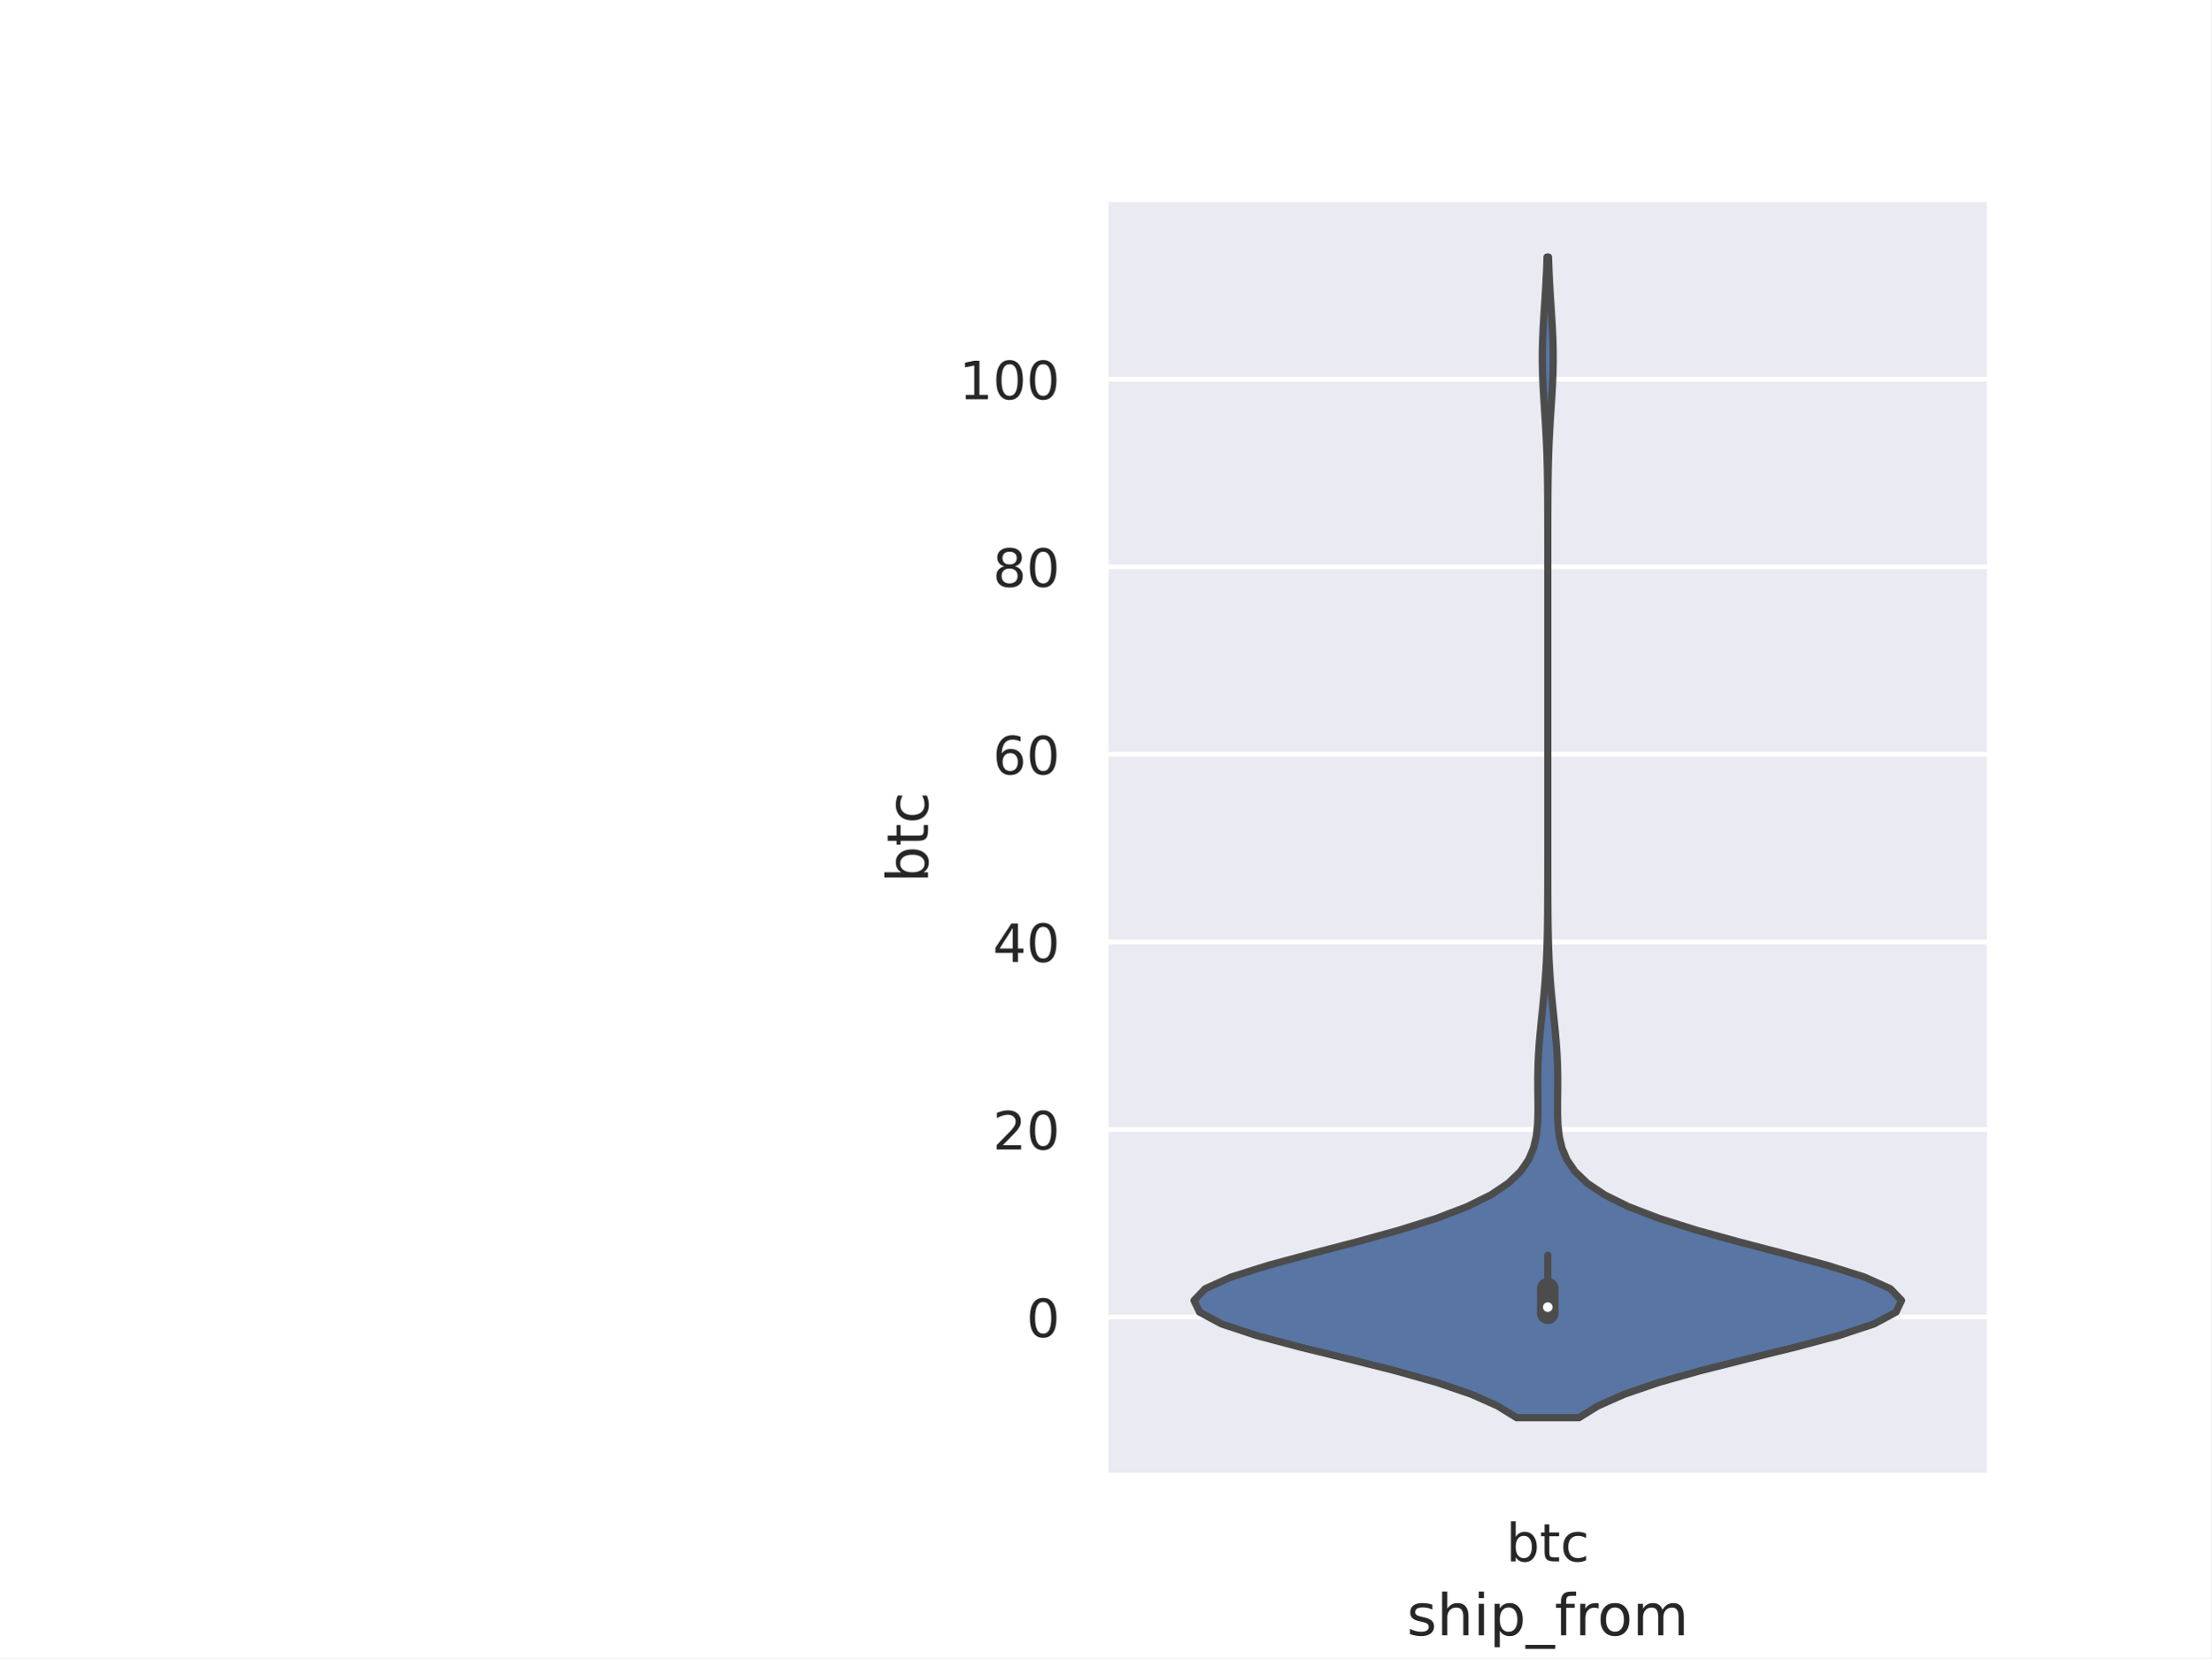
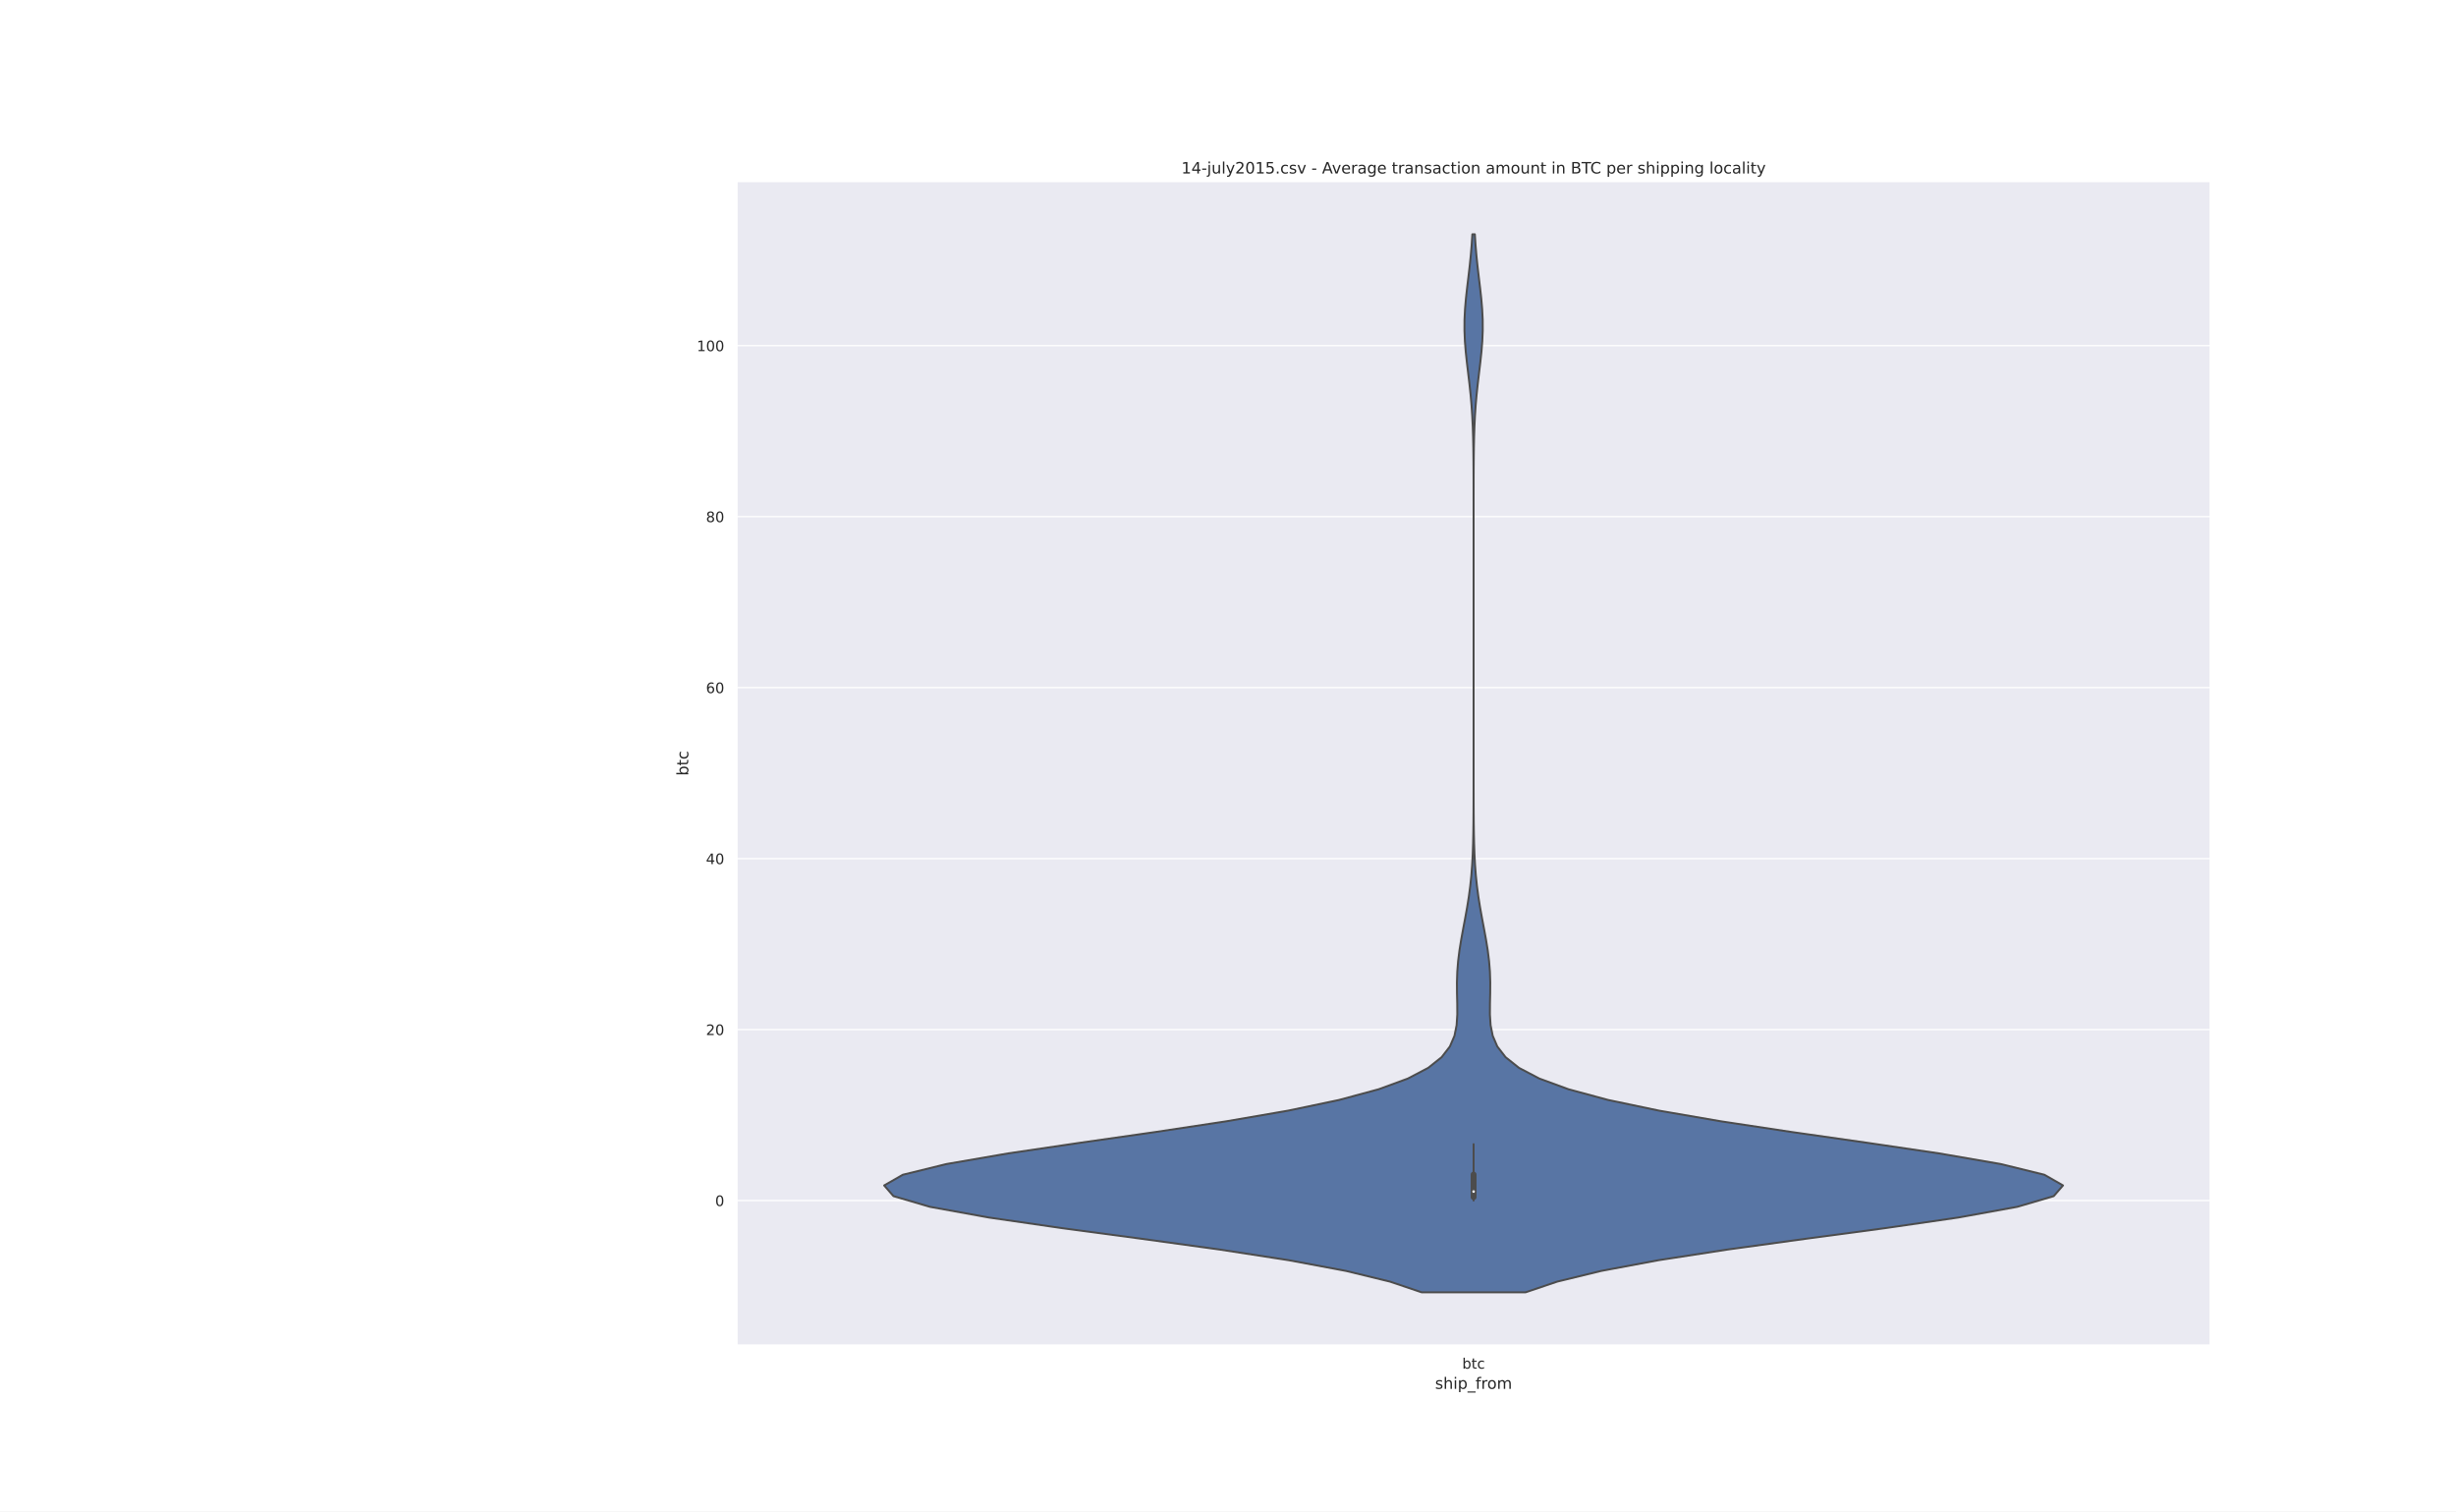
- <svg xmlns="http://www.w3.org/2000/svg" xmlns:xlink="http://www.w3.org/1999/xlink" height="345.6pt" version="1.1" viewBox="0 0 460.8 345.6" width="460.8pt">
+ <svg xmlns="http://www.w3.org/2000/svg" xmlns:xlink="http://www.w3.org/1999/xlink" height="1152pt" version="1.1" viewBox="0 0 1872 1152" width="1872pt">
  <defs>
    <style type="text/css">*{stroke-linecap:butt;stroke-linejoin:round;}</style>
  </defs>
  <g id="figure_1">
    <g id="patch_1">
-       <path d="M 0 345.6  L 460.8 345.6  L 460.8 0  L 0 0  z " style="fill:#ffffff;" />
+       <path d="M 0 1152  L 1872 1152  L 1872 0  L 0 0  z " style="fill:#ffffff;" />
    </g>
    <g id="axes_1">
      <g id="patch_2">
-         <path d="M 230.4 307.584  L 414.72 307.584  L 414.72 41.472  L 230.4 41.472  z " style="fill:#eaeaf2;" />
+         <path d="M 561.6 1025.28  L 1684.8 1025.28  L 1684.8 138.24  L 561.6 138.24  z " style="fill:#eaeaf2;" />
      </g>
      <g id="matplotlib.axis_1">
        <g id="xtick_1">
          <g id="text_1">
-             <g style="fill:#262626;" transform="translate(313.888 325.4423)scale(0.11 -0.11)">
+             <g style="fill:#262626;" transform="translate(1114.528 1043.138)scale(0.11 -0.11)">
              <defs>
                <path d="M 3116 1747  Q 3116 2381 2855 2742  Q 2594 3103 2138 3103  Q 1681 3103 1420 2742  Q 1159 2381 1159 1747  Q 1159 1113 1420 752  Q 1681 391 2138 391  Q 2594 391 2855 752  Q 3116 1113 3116 1747  z M 1159 2969  Q 1341 3281 1617 3432  Q 1894 3584 2278 3584  Q 2916 3584 3314 3078  Q 3713 2572 3713 1747  Q 3713 922 3314 415  Q 2916 -91 2278 -91  Q 1894 -91 1617 61  Q 1341 213 1159 525  L 1159 0  L 581 0  L 581 4863  L 1159 4863  L 1159 2969  z " id="DejaVuSans-62" transform="scale(0.015625)" />
                <path d="M 1172 4494  L 1172 3500  L 2356 3500  L 2356 3053  L 1172 3053  L 1172 1153  Q 1172 725 1289 603  Q 1406 481 1766 481  L 2356 481  L 2356 0  L 1766 0  Q 1100 0 847 248  Q 594 497 594 1153  L 594 3053  L 172 3053  L 172 3500  L 594 3500  L 594 4494  L 1172 4494  z " id="DejaVuSans-74" transform="scale(0.015625)" />
                <path d="M 3122 3366  L 3122 2828  Q 2878 2963 2633 3030  Q 2388 3097 2138 3097  Q 1578 3097 1268 2742  Q 959 2388 959 1747  Q 959 1106 1268 751  Q 1578 397 2138 397  Q 2388 397 2633 464  Q 2878 531 3122 666  L 3122 134  Q 2881 22 2623 -34  Q 2366 -91 2075 -91  Q 1284 -91 818 406  Q 353 903 353 1747  Q 353 2603 823 3093  Q 1294 3584 2113 3584  Q 2378 3584 2631 3529  Q 2884 3475 3122 3366  z " id="DejaVuSans-63" transform="scale(0.015625)" />
              </defs>
              <use xlink:href="#DejaVuSans-62" />
              <use x="63.477" xlink:href="#DejaVuSans-74" />
              <use x="102.686" xlink:href="#DejaVuSans-63" />
            </g>
          </g>
        </g>
        <g id="text_2">
-           <g style="fill:#262626;" transform="translate(293.1966 340.8481)scale(0.12 -0.12)">
+           <g style="fill:#262626;" transform="translate(1093.837 1058.544)scale(0.12 -0.12)">
            <defs>
              <path d="M 2834 3397  L 2834 2853  Q 2591 2978 2328 3040  Q 2066 3103 1784 3103  Q 1356 3103 1142 2972  Q 928 2841 928 2578  Q 928 2378 1081 2264  Q 1234 2150 1697 2047  L 1894 2003  Q 2506 1872 2764 1633  Q 3022 1394 3022 966  Q 3022 478 2636 193  Q 2250 -91 1575 -91  Q 1294 -91 989 -36  Q 684 19 347 128  L 347 722  Q 666 556 975 473  Q 1284 391 1588 391  Q 1994 391 2212 530  Q 2431 669 2431 922  Q 2431 1156 2273 1281  Q 2116 1406 1581 1522  L 1381 1569  Q 847 1681 609 1914  Q 372 2147 372 2553  Q 372 3047 722 3315  Q 1072 3584 1716 3584  Q 2034 3584 2315 3537  Q 2597 3491 2834 3397  z " id="DejaVuSans-73" transform="scale(0.015625)" />
              <path d="M 3513 2113  L 3513 0  L 2938 0  L 2938 2094  Q 2938 2591 2744 2837  Q 2550 3084 2163 3084  Q 1697 3084 1428 2787  Q 1159 2491 1159 1978  L 1159 0  L 581 0  L 581 4863  L 1159 4863  L 1159 2956  Q 1366 3272 1645 3428  Q 1925 3584 2291 3584  Q 2894 3584 3203 3211  Q 3513 2838 3513 2113  z " id="DejaVuSans-68" transform="scale(0.015625)" />
              <path d="M 603 3500  L 1178 3500  L 1178 0  L 603 0  L 603 3500  z M 603 4863  L 1178 4863  L 1178 4134  L 603 4134  L 603 4863  z " id="DejaVuSans-69" transform="scale(0.015625)" />
              <path d="M 1159 525  L 1159 -1331  L 581 -1331  L 581 3500  L 1159 3500  L 1159 2969  Q 1341 3281 1617 3432  Q 1894 3584 2278 3584  Q 2916 3584 3314 3078  Q 3713 2572 3713 1747  Q 3713 922 3314 415  Q 2916 -91 2278 -91  Q 1894 -91 1617 61  Q 1341 213 1159 525  z M 3116 1747  Q 3116 2381 2855 2742  Q 2594 3103 2138 3103  Q 1681 3103 1420 2742  Q 1159 2381 1159 1747  Q 1159 1113 1420 752  Q 1681 391 2138 391  Q 2594 391 2855 752  Q 3116 1113 3116 1747  z " id="DejaVuSans-70" transform="scale(0.015625)" />
              <path d="M 3263 -1063  L 3263 -1509  L -63 -1509  L -63 -1063  L 3263 -1063  z " id="DejaVuSans-5f" transform="scale(0.015625)" />
              <path d="M 2375 4863  L 2375 4384  L 1825 4384  Q 1516 4384 1395 4259  Q 1275 4134 1275 3809  L 1275 3500  L 2222 3500  L 2222 3053  L 1275 3053  L 1275 0  L 697 0  L 697 3053  L 147 3053  L 147 3500  L 697 3500  L 697 3744  Q 697 4328 969 4595  Q 1241 4863 1831 4863  L 2375 4863  z " id="DejaVuSans-66" transform="scale(0.015625)" />
              <path d="M 2631 2963  Q 2534 3019 2420 3045  Q 2306 3072 2169 3072  Q 1681 3072 1420 2755  Q 1159 2438 1159 1844  L 1159 0  L 581 0  L 581 3500  L 1159 3500  L 1159 2956  Q 1341 3275 1631 3429  Q 1922 3584 2338 3584  Q 2397 3584 2469 3576  Q 2541 3569 2628 3553  L 2631 2963  z " id="DejaVuSans-72" transform="scale(0.015625)" />
              <path d="M 1959 3097  Q 1497 3097 1228 2736  Q 959 2375 959 1747  Q 959 1119 1226 758  Q 1494 397 1959 397  Q 2419 397 2687 759  Q 2956 1122 2956 1747  Q 2956 2369 2687 2733  Q 2419 3097 1959 3097  z M 1959 3584  Q 2709 3584 3137 3096  Q 3566 2609 3566 1747  Q 3566 888 3137 398  Q 2709 -91 1959 -91  Q 1206 -91 779 398  Q 353 888 353 1747  Q 353 2609 779 3096  Q 1206 3584 1959 3584  z " id="DejaVuSans-6f" transform="scale(0.015625)" />
              <path d="M 3328 2828  Q 3544 3216 3844 3400  Q 4144 3584 4550 3584  Q 5097 3584 5394 3201  Q 5691 2819 5691 2113  L 5691 0  L 5113 0  L 5113 2094  Q 5113 2597 4934 2840  Q 4756 3084 4391 3084  Q 3944 3084 3684 2787  Q 3425 2491 3425 1978  L 3425 0  L 2847 0  L 2847 2094  Q 2847 2600 2669 2842  Q 2491 3084 2119 3084  Q 1678 3084 1418 2786  Q 1159 2488 1159 1978  L 1159 0  L 581 0  L 581 3500  L 1159 3500  L 1159 2956  Q 1356 3278 1631 3431  Q 1906 3584 2284 3584  Q 2666 3584 2933 3390  Q 3200 3197 3328 2828  z " id="DejaVuSans-6d" transform="scale(0.015625)" />
            </defs>
            <use xlink:href="#DejaVuSans-73" />
            <use x="52.1" xlink:href="#DejaVuSans-68" />
            <use x="115.479" xlink:href="#DejaVuSans-69" />
            <use x="143.262" xlink:href="#DejaVuSans-70" />
            <use x="206.738" xlink:href="#DejaVuSans-5f" />
            <use x="256.738" xlink:href="#DejaVuSans-66" />
            <use x="291.943" xlink:href="#DejaVuSans-72" />
            <use x="330.807" xlink:href="#DejaVuSans-6f" />
            <use x="391.988" xlink:href="#DejaVuSans-6d" />
          </g>
        </g>
      </g>
      <g id="matplotlib.axis_2">
        <g id="ytick_1">
          <g id="line2d_1">
-             <path clip-path="url(#pfa2e998264)" d="M 230.4 274.506  L 414.72 274.506  " style="fill:none;stroke:#ffffff;stroke-linecap:round;" />
+             <path clip-path="url(#p65ce9f386b)" d="M 561.6 915.021  L 1684.8 915.021  " style="fill:none;stroke:#ffffff;stroke-linecap:round;" />
          </g>
          <g id="text_3">
-             <g style="fill:#262626;" transform="translate(213.9013 278.6856)scale(0.11 -0.11)">
+             <g style="fill:#262626;" transform="translate(545.1013 919.2006)scale(0.11 -0.11)">
              <defs>
                <path d="M 2034 4250  Q 1547 4250 1301 3770  Q 1056 3291 1056 2328  Q 1056 1369 1301 889  Q 1547 409 2034 409  Q 2525 409 2770 889  Q 3016 1369 3016 2328  Q 3016 3291 2770 3770  Q 2525 4250 2034 4250  z M 2034 4750  Q 2819 4750 3233 4129  Q 3647 3509 3647 2328  Q 3647 1150 3233 529  Q 2819 -91 2034 -91  Q 1250 -91 836 529  Q 422 1150 422 2328  Q 422 3509 836 4129  Q 1250 4750 2034 4750  z " id="DejaVuSans-30" transform="scale(0.015625)" />
              </defs>
              <use xlink:href="#DejaVuSans-30" />
            </g>
          </g>
        </g>
        <g id="ytick_2">
          <g id="line2d_2">
-             <path clip-path="url(#pfa2e998264)" d="M 230.4 235.412  L 414.72 235.412  " style="fill:none;stroke:#ffffff;stroke-linecap:round;" />
+             <path clip-path="url(#p65ce9f386b)" d="M 561.6 784.707  L 1684.8 784.707  " style="fill:none;stroke:#ffffff;stroke-linecap:round;" />
          </g>
          <g id="text_4">
-             <g style="fill:#262626;" transform="translate(206.9025 239.5911)scale(0.11 -0.11)">
+             <g style="fill:#262626;" transform="translate(538.1025 788.8858)scale(0.11 -0.11)">
              <defs>
                <path d="M 1228 531  L 3431 531  L 3431 0  L 469 0  L 469 531  Q 828 903 1448 1529  Q 2069 2156 2228 2338  Q 2531 2678 2651 2914  Q 2772 3150 2772 3378  Q 2772 3750 2511 3984  Q 2250 4219 1831 4219  Q 1534 4219 1204 4116  Q 875 4013 500 3803  L 500 4441  Q 881 4594 1212 4672  Q 1544 4750 1819 4750  Q 2544 4750 2975 4387  Q 3406 4025 3406 3419  Q 3406 3131 3298 2873  Q 3191 2616 2906 2266  Q 2828 2175 2409 1742  Q 1991 1309 1228 531  z " id="DejaVuSans-32" transform="scale(0.015625)" />
              </defs>
              <use xlink:href="#DejaVuSans-32" />
              <use x="63.623" xlink:href="#DejaVuSans-30" />
            </g>
          </g>
        </g>
        <g id="ytick_3">
          <g id="line2d_3">
-             <path clip-path="url(#pfa2e998264)" d="M 230.4 196.318  L 414.72 196.318  " style="fill:none;stroke:#ffffff;stroke-linecap:round;" />
+             <path clip-path="url(#p65ce9f386b)" d="M 561.6 654.392  L 1684.8 654.392  " style="fill:none;stroke:#ffffff;stroke-linecap:round;" />
          </g>
          <g id="text_5">
-             <g style="fill:#262626;" transform="translate(206.9025 200.4967)scale(0.11 -0.11)">
+             <g style="fill:#262626;" transform="translate(538.1025 658.571)scale(0.11 -0.11)">
              <defs>
                <path d="M 2419 4116  L 825 1625  L 2419 1625  L 2419 4116  z M 2253 4666  L 3047 4666  L 3047 1625  L 3713 1625  L 3713 1100  L 3047 1100  L 3047 0  L 2419 0  L 2419 1100  L 313 1100  L 313 1709  L 2253 4666  z " id="DejaVuSans-34" transform="scale(0.015625)" />
              </defs>
              <use xlink:href="#DejaVuSans-34" />
              <use x="63.623" xlink:href="#DejaVuSans-30" />
            </g>
          </g>
        </g>
        <g id="ytick_4">
          <g id="line2d_4">
-             <path clip-path="url(#pfa2e998264)" d="M 230.4 157.223  L 414.72 157.223  " style="fill:none;stroke:#ffffff;stroke-linecap:round;" />
+             <path clip-path="url(#p65ce9f386b)" d="M 561.6 524.077  L 1684.8 524.077  " style="fill:none;stroke:#ffffff;stroke-linecap:round;" />
          </g>
          <g id="text_6">
-             <g style="fill:#262626;" transform="translate(206.9025 161.4022)scale(0.11 -0.11)">
+             <g style="fill:#262626;" transform="translate(538.1025 528.2562)scale(0.11 -0.11)">
              <defs>
                <path d="M 2113 2584  Q 1688 2584 1439 2293  Q 1191 2003 1191 1497  Q 1191 994 1439 701  Q 1688 409 2113 409  Q 2538 409 2786 701  Q 3034 994 3034 1497  Q 3034 2003 2786 2293  Q 2538 2584 2113 2584  z M 3366 4563  L 3366 3988  Q 3128 4100 2886 4159  Q 2644 4219 2406 4219  Q 1781 4219 1451 3797  Q 1122 3375 1075 2522  Q 1259 2794 1537 2939  Q 1816 3084 2150 3084  Q 2853 3084 3261 2657  Q 3669 2231 3669 1497  Q 3669 778 3244 343  Q 2819 -91 2113 -91  Q 1303 -91 875 529  Q 447 1150 447 2328  Q 447 3434 972 4092  Q 1497 4750 2381 4750  Q 2619 4750 2861 4703  Q 3103 4656 3366 4563  z " id="DejaVuSans-36" transform="scale(0.015625)" />
              </defs>
              <use xlink:href="#DejaVuSans-36" />
              <use x="63.623" xlink:href="#DejaVuSans-30" />
            </g>
          </g>
        </g>
        <g id="ytick_5">
          <g id="line2d_5">
-             <path clip-path="url(#pfa2e998264)" d="M 230.4 118.129  L 414.72 118.129  " style="fill:none;stroke:#ffffff;stroke-linecap:round;" />
+             <path clip-path="url(#p65ce9f386b)" d="M 561.6 393.762  L 1684.8 393.762  " style="fill:none;stroke:#ffffff;stroke-linecap:round;" />
          </g>
          <g id="text_7">
-             <g style="fill:#262626;" transform="translate(206.9025 122.3078)scale(0.11 -0.11)">
+             <g style="fill:#262626;" transform="translate(538.1025 397.9413)scale(0.11 -0.11)">
              <defs>
                <path d="M 2034 2216  Q 1584 2216 1326 1975  Q 1069 1734 1069 1313  Q 1069 891 1326 650  Q 1584 409 2034 409  Q 2484 409 2743 651  Q 3003 894 3003 1313  Q 3003 1734 2745 1975  Q 2488 2216 2034 2216  z M 1403 2484  Q 997 2584 770 2862  Q 544 3141 544 3541  Q 544 4100 942 4425  Q 1341 4750 2034 4750  Q 2731 4750 3128 4425  Q 3525 4100 3525 3541  Q 3525 3141 3298 2862  Q 3072 2584 2669 2484  Q 3125 2378 3379 2068  Q 3634 1759 3634 1313  Q 3634 634 3220 271  Q 2806 -91 2034 -91  Q 1263 -91 848 271  Q 434 634 434 1313  Q 434 1759 690 2068  Q 947 2378 1403 2484  z M 1172 3481  Q 1172 3119 1398 2916  Q 1625 2713 2034 2713  Q 2441 2713 2670 2916  Q 2900 3119 2900 3481  Q 2900 3844 2670 4047  Q 2441 4250 2034 4250  Q 1625 4250 1398 4047  Q 1172 3844 1172 3481  z " id="DejaVuSans-38" transform="scale(0.015625)" />
              </defs>
              <use xlink:href="#DejaVuSans-38" />
              <use x="63.623" xlink:href="#DejaVuSans-30" />
            </g>
          </g>
        </g>
        <g id="ytick_6">
          <g id="line2d_6">
-             <path clip-path="url(#pfa2e998264)" d="M 230.4 79.034  L 414.72 79.034  " style="fill:none;stroke:#ffffff;stroke-linecap:round;" />
+             <path clip-path="url(#p65ce9f386b)" d="M 561.6 263.447  L 1684.8 263.447  " style="fill:none;stroke:#ffffff;stroke-linecap:round;" />
          </g>
          <g id="text_8">
-             <g style="fill:#262626;" transform="translate(199.9038 83.21336)scale(0.11 -0.11)">
+             <g style="fill:#262626;" transform="translate(531.1037 267.6265)scale(0.11 -0.11)">
              <defs>
                <path d="M 794 531  L 1825 531  L 1825 4091  L 703 3866  L 703 4441  L 1819 4666  L 2450 4666  L 2450 531  L 3481 531  L 3481 0  L 794 0  L 794 531  z " id="DejaVuSans-31" transform="scale(0.015625)" />
              </defs>
              <use xlink:href="#DejaVuSans-31" />
              <use x="63.623" xlink:href="#DejaVuSans-30" />
              <use x="127.246" xlink:href="#DejaVuSans-30" />
            </g>
          </g>
        </g>
        <g id="text_9">
-           <g style="fill:#262626;" transform="translate(193.4081 183.9883)rotate(-90)scale(0.12 -0.12)">
+           <g style="fill:#262626;" transform="translate(524.6081 591.2203)rotate(-90)scale(0.12 -0.12)">
            <use xlink:href="#DejaVuSans-62" />
            <use x="63.477" xlink:href="#DejaVuSans-74" />
            <use x="102.686" xlink:href="#DejaVuSans-63" />
          </g>
        </g>
      </g>
      <g id="PolyCollection_1">
        <defs>
-           <path d="M 329.066 -50.112  L 316.054 -50.112  L 312.103 -52.556  L 306.609 -54.999  L 299.464 -57.443  L 290.807 -59.887  L 281.1 -62.33  L 271.125 -64.774  L 261.91 -67.217  L 254.551 -69.661  L 249.994 -72.105  L 248.832 -74.548  L 251.168 -76.992  L 256.606 -79.436  L 264.355 -81.879  L 273.414 -84.323  L 282.78 -86.767  L 291.622 -89.21  L 299.371 -91.654  L 305.742 -94.097  L 310.69 -96.541  L 314.335 -98.985  L 316.881 -101.428  L 318.561 -103.872  L 319.593 -106.316  L 320.168 -108.759  L 320.437 -111.203  L 320.522 -113.647  L 320.514 -116.09  L 320.484 -118.534  L 320.476 -120.977  L 320.519 -123.421  L 320.626 -125.865  L 320.793 -128.308  L 321.008 -130.752  L 321.253 -133.196  L 321.506 -135.639  L 321.747 -138.083  L 321.961 -140.527  L 322.139 -142.97  L 322.279 -145.414  L 322.381 -147.857  L 322.451 -150.301  L 322.498 -152.745  L 322.526 -155.188  L 322.542 -157.632  L 322.551 -160.076  L 322.556 -162.519  L 322.558 -164.963  L 322.559 -167.407  L 322.56 -169.85  L 322.56 -172.294  L 322.56 -174.737  L 322.56 -177.181  L 322.56 -179.625  L 322.56 -182.068  L 322.56 -184.512  L 322.56 -186.956  L 322.56 -189.399  L 322.56 -191.843  L 322.56 -194.287  L 322.56 -196.73  L 322.56 -199.174  L 322.56 -201.617  L 322.56 -204.061  L 322.56 -206.505  L 322.56 -208.948  L 322.56 -211.392  L 322.56 -213.836  L 322.56 -216.279  L 322.56 -218.723  L 322.56 -221.167  L 322.56 -223.61  L 322.56 -226.054  L 322.56 -228.497  L 322.559 -230.941  L 322.558 -233.385  L 322.556 -235.828  L 322.551 -238.272  L 322.542 -240.716  L 322.526 -243.159  L 322.499 -245.603  L 322.456 -248.047  L 322.391 -250.49  L 322.301 -252.934  L 322.183 -255.377  L 322.041 -257.821  L 321.883 -260.265  L 321.723 -262.708  L 321.58 -265.152  L 321.473 -267.596  L 321.418 -270.039  L 321.423 -272.483  L 321.489 -274.927  L 321.603 -277.37  L 321.751 -279.814  L 321.912 -282.257  L 322.068 -284.701  L 322.206 -287.145  L 322.319 -289.588  L 322.405 -292.032  L 322.715 -292.032  L 322.715 -292.032  L 322.801 -289.588  L 322.914 -287.145  L 323.052 -284.701  L 323.208 -282.257  L 323.369 -279.814  L 323.517 -277.37  L 323.631 -274.927  L 323.697 -272.483  L 323.702 -270.039  L 323.647 -267.596  L 323.54 -265.152  L 323.397 -262.708  L 323.237 -260.265  L 323.079 -257.821  L 322.937 -255.377  L 322.819 -252.934  L 322.729 -250.49  L 322.664 -248.047  L 322.621 -245.603  L 322.594 -243.159  L 322.578 -240.716  L 322.569 -238.272  L 322.564 -235.828  L 322.562 -233.385  L 322.561 -230.941  L 322.56 -228.497  L 322.56 -226.054  L 322.56 -223.61  L 322.56 -221.167  L 322.56 -218.723  L 322.56 -216.279  L 322.56 -213.836  L 322.56 -211.392  L 322.56 -208.948  L 322.56 -206.505  L 322.56 -204.061  L 322.56 -201.617  L 322.56 -199.174  L 322.56 -196.73  L 322.56 -194.287  L 322.56 -191.843  L 322.56 -189.399  L 322.56 -186.956  L 322.56 -184.512  L 322.56 -182.068  L 322.56 -179.625  L 322.56 -177.181  L 322.56 -174.737  L 322.56 -172.294  L 322.56 -169.85  L 322.561 -167.407  L 322.562 -164.963  L 322.564 -162.519  L 322.569 -160.076  L 322.578 -157.632  L 322.594 -155.188  L 322.622 -152.745  L 322.669 -150.301  L 322.739 -147.857  L 322.841 -145.414  L 322.981 -142.97  L 323.159 -140.527  L 323.373 -138.083  L 323.614 -135.639  L 323.867 -133.196  L 324.112 -130.752  L 324.327 -128.308  L 324.494 -125.865  L 324.601 -123.421  L 324.644 -120.977  L 324.636 -118.534  L 324.606 -116.09  L 324.598 -113.647  L 324.683 -111.203  L 324.952 -108.759  L 325.527 -106.316  L 326.559 -103.872  L 328.239 -101.428  L 330.785 -98.985  L 334.43 -96.541  L 339.378 -94.097  L 345.749 -91.654  L 353.498 -89.21  L 362.34 -86.767  L 371.706 -84.323  L 380.765 -81.879  L 388.514 -79.436  L 393.952 -76.992  L 396.288 -74.548  L 395.126 -72.105  L 390.569 -69.661  L 383.21 -67.217  L 373.995 -64.774  L 364.02 -62.33  L 354.313 -59.887  L 345.656 -57.443  L 338.511 -54.999  L 333.017 -52.556  L 329.066 -50.112  z " id="mff263e9298" style="stroke:#4c4c4c;stroke-width:1.5;" />
+           <path d="M 1162.846 -167.04  L 1083.554 -167.04  L 1059.477 -175.185  L 1025.999 -183.331  L 982.458 -191.476  L 929.708 -199.622  L 870.551 -207.767  L 809.77 -215.913  L 753.616 -224.058  L 708.77 -232.204  L 681.003 -240.349  L 673.92 -248.495  L 688.155 -256.64  L 721.293 -264.785  L 768.512 -272.931  L 823.714 -281.076  L 880.793 -289.222  L 934.672 -297.367  L 981.892 -305.513  L 1020.716 -313.658  L 1050.87 -321.804  L 1073.077 -329.949  L 1088.592 -338.095  L 1098.828 -346.24  L 1105.122 -354.385  L 1108.621 -362.531  L 1110.261 -370.676  L 1110.778 -378.822  L 1110.735 -386.967  L 1110.547 -395.113  L 1110.5 -403.258  L 1110.765 -411.404  L 1111.414 -419.549  L 1112.432 -427.695  L 1113.745 -435.84  L 1115.236 -443.985  L 1116.776 -452.131  L 1118.245 -460.276  L 1119.551 -468.422  L 1120.637 -476.567  L 1121.485 -484.713  L 1122.108 -492.858  L 1122.538 -501.004  L 1122.819 -509.149  L 1122.992 -517.295  L 1123.092 -525.44  L 1123.147 -533.585  L 1123.175 -541.731  L 1123.189 -549.876  L 1123.195 -558.022  L 1123.198 -566.167  L 1123.199 -574.313  L 1123.2 -582.458  L 1123.2 -590.604  L 1123.2 -598.749  L 1123.2 -606.895  L 1123.2 -615.04  L 1123.2 -623.185  L 1123.2 -631.331  L 1123.2 -639.476  L 1123.2 -647.622  L 1123.2 -655.767  L 1123.2 -663.913  L 1123.2 -672.058  L 1123.2 -680.204  L 1123.2 -688.349  L 1123.2 -696.495  L 1123.2 -704.64  L 1123.2 -712.785  L 1123.2 -720.931  L 1123.2 -729.076  L 1123.2 -737.222  L 1123.2 -745.367  L 1123.199 -753.513  L 1123.198 -761.658  L 1123.195 -769.804  L 1123.189 -777.949  L 1123.175 -786.095  L 1123.147 -794.24  L 1123.093 -802.385  L 1122.995 -810.531  L 1122.83 -818.676  L 1122.566 -826.822  L 1122.173 -834.967  L 1121.622 -843.113  L 1120.905 -851.258  L 1120.039 -859.404  L 1119.074 -867.549  L 1118.1 -875.695  L 1117.228 -883.84  L 1116.576 -891.985  L 1116.24 -900.131  L 1116.274 -908.276  L 1116.671 -916.422  L 1117.37 -924.567  L 1118.269 -932.713  L 1119.25 -940.858  L 1120.202 -949.004  L 1121.045 -957.149  L 1121.733 -965.295  L 1122.254 -973.44  L 1124.146 -973.44  L 1124.146 -973.44  L 1124.667 -965.295  L 1125.355 -957.149  L 1126.198 -949.004  L 1127.15 -940.858  L 1128.131 -932.713  L 1129.03 -924.567  L 1129.729 -916.422  L 1130.126 -908.276  L 1130.16 -900.131  L 1129.824 -891.985  L 1129.172 -883.84  L 1128.3 -875.695  L 1127.326 -867.549  L 1126.361 -859.404  L 1125.495 -851.258  L 1124.778 -843.113  L 1124.227 -834.967  L 1123.834 -826.822  L 1123.57 -818.676  L 1123.405 -810.531  L 1123.307 -802.385  L 1123.253 -794.24  L 1123.225 -786.095  L 1123.211 -777.949  L 1123.205 -769.804  L 1123.202 -761.658  L 1123.201 -753.513  L 1123.2 -745.367  L 1123.2 -737.222  L 1123.2 -729.076  L 1123.2 -720.931  L 1123.2 -712.785  L 1123.2 -704.64  L 1123.2 -696.495  L 1123.2 -688.349  L 1123.2 -680.204  L 1123.2 -672.058  L 1123.2 -663.913  L 1123.2 -655.767  L 1123.2 -647.622  L 1123.2 -639.476  L 1123.2 -631.331  L 1123.2 -623.185  L 1123.2 -615.04  L 1123.2 -606.895  L 1123.2 -598.749  L 1123.2 -590.604  L 1123.2 -582.458  L 1123.201 -574.313  L 1123.202 -566.167  L 1123.205 -558.022  L 1123.211 -549.876  L 1123.225 -541.731  L 1123.253 -533.585  L 1123.308 -525.44  L 1123.408 -517.295  L 1123.581 -509.149  L 1123.862 -501.004  L 1124.292 -492.858  L 1124.915 -484.713  L 1125.763 -476.567  L 1126.849 -468.422  L 1128.155 -460.276  L 1129.624 -452.131  L 1131.164 -443.985  L 1132.655 -435.84  L 1133.968 -427.695  L 1134.986 -419.549  L 1135.635 -411.404  L 1135.9 -403.258  L 1135.853 -395.113  L 1135.665 -386.967  L 1135.622 -378.822  L 1136.139 -370.676  L 1137.779 -362.531  L 1141.278 -354.385  L 1147.572 -346.24  L 1157.808 -338.095  L 1173.323 -329.949  L 1195.53 -321.804  L 1225.684 -313.658  L 1264.508 -305.513  L 1311.728 -297.367  L 1365.607 -289.222  L 1422.686 -281.076  L 1477.888 -272.931  L 1525.107 -264.785  L 1558.245 -256.64  L 1572.48 -248.495  L 1565.397 -240.349  L 1537.63 -232.204  L 1492.784 -224.058  L 1436.63 -215.913  L 1375.849 -207.767  L 1316.692 -199.622  L 1263.942 -191.476  L 1220.401 -183.331  L 1186.923 -175.185  L 1162.846 -167.04  z " id="m27768a79ac" style="stroke:#4c4c4c;stroke-width:1.5;" />
        </defs>
-         <g clip-path="url(#pfa2e998264)">
-           <use style="fill:#5875a4;stroke:#4c4c4c;stroke-width:1.5;" x="0" xlink:href="#mff263e9298" y="345.6" />
+         <g clip-path="url(#p65ce9f386b)">
+           <use style="fill:#5875a4;stroke:#4c4c4c;stroke-width:1.5;" x="0" xlink:href="#m27768a79ac" y="1152" />
        </g>
      </g>
      <g id="line2d_7">
-         <path clip-path="url(#pfa2e998264)" d="M 322.56 274.499  L 322.56 261.609  " style="fill:none;stroke:#4c4c4c;stroke-linecap:round;stroke-width:1.5;" />
+         <path clip-path="url(#p65ce9f386b)" d="M 1123.2 914.997  L 1123.2 872.029  " style="fill:none;stroke:#4c4c4c;stroke-linecap:round;stroke-width:1.5;" />
      </g>
      <g id="line2d_8">
-         <path clip-path="url(#pfa2e998264)" d="M 322.56 273.726  L 322.56 268.563  " style="fill:none;stroke:#4c4c4c;stroke-linecap:round;stroke-width:4.5;" />
+         <path clip-path="url(#p65ce9f386b)" d="M 1123.2 912.419  L 1123.2 895.208  " style="fill:none;stroke:#4c4c4c;stroke-linecap:round;stroke-width:4.5;" />
      </g>
      <g id="patch_3">
-         <path d="M 230.4 307.584  L 230.4 41.472  " style="fill:none;stroke:#ffffff;stroke-linecap:square;stroke-linejoin:miter;stroke-width:1.25;" />
+         <path d="M 561.6 1025.28  L 561.6 138.24  " style="fill:none;stroke:#ffffff;stroke-linecap:square;stroke-linejoin:miter;stroke-width:1.25;" />
      </g>
      <g id="patch_4">
-         <path d="M 414.72 307.584  L 414.72 41.472  " style="fill:none;stroke:#ffffff;stroke-linecap:square;stroke-linejoin:miter;stroke-width:1.25;" />
+         <path d="M 1684.8 1025.28  L 1684.8 138.24  " style="fill:none;stroke:#ffffff;stroke-linecap:square;stroke-linejoin:miter;stroke-width:1.25;" />
      </g>
      <g id="patch_5">
-         <path d="M 230.4 307.584  L 414.72 307.584  " style="fill:none;stroke:#ffffff;stroke-linecap:square;stroke-linejoin:miter;stroke-width:1.25;" />
+         <path d="M 561.6 1025.28  L 1684.8 1025.28  " style="fill:none;stroke:#ffffff;stroke-linecap:square;stroke-linejoin:miter;stroke-width:1.25;" />
      </g>
      <g id="patch_6">
-         <path d="M 230.4 41.472  L 414.72 41.472  " style="fill:none;stroke:#ffffff;stroke-linecap:square;stroke-linejoin:miter;stroke-width:1.25;" />
+         <path d="M 561.6 138.24  L 1684.8 138.24  " style="fill:none;stroke:#ffffff;stroke-linecap:square;stroke-linejoin:miter;stroke-width:1.25;" />
      </g>
      <g id="PathCollection_1">
        <defs>
-           <path d="M 0 1.5  C 0.398 1.5 0.779 1.342 1.061 1.061  C 1.342 0.779 1.5 0.398 1.5 0  C 1.5 -0.398 1.342 -0.779 1.061 -1.061  C 0.779 -1.342 0.398 -1.5 0 -1.5  C -0.398 -1.5 -0.779 -1.342 -1.061 -1.061  C -1.342 -0.779 -1.5 -0.398 -1.5 0  C -1.5 0.398 -1.342 0.779 -1.061 1.061  C -0.779 1.342 -0.398 1.5 0 1.5  z " id="m6faefb1406" style="stroke:#4c4c4c;" />
+           <path d="M 0 1.5  C 0.398 1.5 0.779 1.342 1.061 1.061  C 1.342 0.779 1.5 0.398 1.5 0  C 1.5 -0.398 1.342 -0.779 1.061 -1.061  C 0.779 -1.342 0.398 -1.5 0 -1.5  C -0.398 -1.5 -0.779 -1.342 -1.061 -1.061  C -1.342 -0.779 -1.5 -0.398 -1.5 0  C -1.5 0.398 -1.342 0.779 -1.061 1.061  C -0.779 1.342 -0.398 1.5 0 1.5  z " id="mbd29550884" style="stroke:#4c4c4c;" />
        </defs>
-         <g clip-path="url(#pfa2e998264)">
-           <use style="fill:#ffffff;stroke:#4c4c4c;" x="322.56" xlink:href="#m6faefb1406" y="272.449" />
+         <g clip-path="url(#p65ce9f386b)">
+           <use style="fill:#ffffff;stroke:#4c4c4c;" x="1123.2" xlink:href="#mbd29550884" y="908.164" />
+         </g>
+       </g>
+       <g id="text_10">
+         <g style="fill:#262626;" transform="translate(900.4538 132.24)scale(0.12 -0.12)">
+           <defs>
+             <path d="M 313 2009  L 1997 2009  L 1997 1497  L 313 1497  L 313 2009  z " id="DejaVuSans-2d" transform="scale(0.015625)" />
+             <path d="M 603 3500  L 1178 3500  L 1178 -63  Q 1178 -731 923 -1031  Q 669 -1331 103 -1331  L -116 -1331  L -116 -844  L 38 -844  Q 366 -844 484 -692  Q 603 -541 603 -63  L 603 3500  z M 603 4863  L 1178 4863  L 1178 4134  L 603 4134  L 603 4863  z " id="DejaVuSans-6a" transform="scale(0.015625)" />
+             <path d="M 544 1381  L 544 3500  L 1119 3500  L 1119 1403  Q 1119 906 1312 657  Q 1506 409 1894 409  Q 2359 409 2629 706  Q 2900 1003 2900 1516  L 2900 3500  L 3475 3500  L 3475 0  L 2900 0  L 2900 538  Q 2691 219 2414 64  Q 2138 -91 1772 -91  Q 1169 -91 856 284  Q 544 659 544 1381  z M 1991 3584  L 1991 3584  z " id="DejaVuSans-75" transform="scale(0.015625)" />
+             <path d="M 603 4863  L 1178 4863  L 1178 0  L 603 0  L 603 4863  z " id="DejaVuSans-6c" transform="scale(0.015625)" />
+             <path d="M 2059 -325  Q 1816 -950 1584 -1140  Q 1353 -1331 966 -1331  L 506 -1331  L 506 -850  L 844 -850  Q 1081 -850 1212 -737  Q 1344 -625 1503 -206  L 1606 56  L 191 3500  L 800 3500  L 1894 763  L 2988 3500  L 3597 3500  L 2059 -325  z " id="DejaVuSans-79" transform="scale(0.015625)" />
+             <path d="M 691 4666  L 3169 4666  L 3169 4134  L 1269 4134  L 1269 2991  Q 1406 3038 1543 3061  Q 1681 3084 1819 3084  Q 2600 3084 3056 2656  Q 3513 2228 3513 1497  Q 3513 744 3044 326  Q 2575 -91 1722 -91  Q 1428 -91 1123 -41  Q 819 9 494 109  L 494 744  Q 775 591 1075 516  Q 1375 441 1709 441  Q 2250 441 2565 725  Q 2881 1009 2881 1497  Q 2881 1984 2565 2268  Q 2250 2553 1709 2553  Q 1456 2553 1204 2497  Q 953 2441 691 2322  L 691 4666  z " id="DejaVuSans-35" transform="scale(0.015625)" />
+             <path d="M 684 794  L 1344 794  L 1344 0  L 684 0  L 684 794  z " id="DejaVuSans-2e" transform="scale(0.015625)" />
+             <path d="M 191 3500  L 800 3500  L 1894 563  L 2988 3500  L 3597 3500  L 2284 0  L 1503 0  L 191 3500  z " id="DejaVuSans-76" transform="scale(0.015625)" />
+             <path id="DejaVuSans-20" transform="scale(0.015625)" />
+             <path d="M 2188 4044  L 1331 1722  L 3047 1722  L 2188 4044  z M 1831 4666  L 2547 4666  L 4325 0  L 3669 0  L 3244 1197  L 1141 1197  L 716 0  L 50 0  L 1831 4666  z " id="DejaVuSans-41" transform="scale(0.015625)" />
+             <path d="M 3597 1894  L 3597 1613  L 953 1613  Q 991 1019 1311 708  Q 1631 397 2203 397  Q 2534 397 2845 478  Q 3156 559 3463 722  L 3463 178  Q 3153 47 2828 -22  Q 2503 -91 2169 -91  Q 1331 -91 842 396  Q 353 884 353 1716  Q 353 2575 817 3079  Q 1281 3584 2069 3584  Q 2775 3584 3186 3129  Q 3597 2675 3597 1894  z M 3022 2063  Q 3016 2534 2758 2815  Q 2500 3097 2075 3097  Q 1594 3097 1305 2825  Q 1016 2553 972 2059  L 3022 2063  z " id="DejaVuSans-65" transform="scale(0.015625)" />
+             <path d="M 2194 1759  Q 1497 1759 1228 1600  Q 959 1441 959 1056  Q 959 750 1161 570  Q 1363 391 1709 391  Q 2188 391 2477 730  Q 2766 1069 2766 1631  L 2766 1759  L 2194 1759  z M 3341 1997  L 3341 0  L 2766 0  L 2766 531  Q 2569 213 2275 61  Q 1981 -91 1556 -91  Q 1019 -91 701 211  Q 384 513 384 1019  Q 384 1609 779 1909  Q 1175 2209 1959 2209  L 2766 2209  L 2766 2266  Q 2766 2663 2505 2880  Q 2244 3097 1772 3097  Q 1472 3097 1187 3025  Q 903 2953 641 2809  L 641 3341  Q 956 3463 1253 3523  Q 1550 3584 1831 3584  Q 2591 3584 2966 3190  Q 3341 2797 3341 1997  z " id="DejaVuSans-61" transform="scale(0.015625)" />
+             <path d="M 2906 1791  Q 2906 2416 2648 2759  Q 2391 3103 1925 3103  Q 1463 3103 1205 2759  Q 947 2416 947 1791  Q 947 1169 1205 825  Q 1463 481 1925 481  Q 2391 481 2648 825  Q 2906 1169 2906 1791  z M 3481 434  Q 3481 -459 3084 -895  Q 2688 -1331 1869 -1331  Q 1566 -1331 1297 -1286  Q 1028 -1241 775 -1147  L 775 -588  Q 1028 -725 1275 -790  Q 1522 -856 1778 -856  Q 2344 -856 2625 -561  Q 2906 -266 2906 331  L 2906 616  Q 2728 306 2450 153  Q 2172 0 1784 0  Q 1141 0 747 490  Q 353 981 353 1791  Q 353 2603 747 3093  Q 1141 3584 1784 3584  Q 2172 3584 2450 3431  Q 2728 3278 2906 2969  L 2906 3500  L 3481 3500  L 3481 434  z " id="DejaVuSans-67" transform="scale(0.015625)" />
+             <path d="M 3513 2113  L 3513 0  L 2938 0  L 2938 2094  Q 2938 2591 2744 2837  Q 2550 3084 2163 3084  Q 1697 3084 1428 2787  Q 1159 2491 1159 1978  L 1159 0  L 581 0  L 581 3500  L 1159 3500  L 1159 2956  Q 1366 3272 1645 3428  Q 1925 3584 2291 3584  Q 2894 3584 3203 3211  Q 3513 2838 3513 2113  z " id="DejaVuSans-6e" transform="scale(0.015625)" />
+             <path d="M 1259 2228  L 1259 519  L 2272 519  Q 2781 519 3026 730  Q 3272 941 3272 1375  Q 3272 1813 3026 2020  Q 2781 2228 2272 2228  L 1259 2228  z M 1259 4147  L 1259 2741  L 2194 2741  Q 2656 2741 2882 2914  Q 3109 3088 3109 3444  Q 3109 3797 2882 3972  Q 2656 4147 2194 4147  L 1259 4147  z M 628 4666  L 2241 4666  Q 2963 4666 3353 4366  Q 3744 4066 3744 3513  Q 3744 3084 3544 2831  Q 3344 2578 2956 2516  Q 3422 2416 3680 2098  Q 3938 1781 3938 1306  Q 3938 681 3513 340  Q 3088 0 2303 0  L 628 0  L 628 4666  z " id="DejaVuSans-42" transform="scale(0.015625)" />
+             <path d="M -19 4666  L 3928 4666  L 3928 4134  L 2272 4134  L 2272 0  L 1638 0  L 1638 4134  L -19 4134  L -19 4666  z " id="DejaVuSans-54" transform="scale(0.015625)" />
+             <path d="M 4122 4306  L 4122 3641  Q 3803 3938 3442 4084  Q 3081 4231 2675 4231  Q 1875 4231 1450 3742  Q 1025 3253 1025 2328  Q 1025 1406 1450 917  Q 1875 428 2675 428  Q 3081 428 3442 575  Q 3803 722 4122 1019  L 4122 359  Q 3791 134 3420 21  Q 3050 -91 2638 -91  Q 1578 -91 968 557  Q 359 1206 359 2328  Q 359 3453 968 4101  Q 1578 4750 2638 4750  Q 3056 4750 3426 4639  Q 3797 4528 4122 4306  z " id="DejaVuSans-43" transform="scale(0.015625)" />
+           </defs>
+           <use xlink:href="#DejaVuSans-31" />
+           <use x="63.623" xlink:href="#DejaVuSans-34" />
+           <use x="127.246" xlink:href="#DejaVuSans-2d" />
+           <use x="163.33" xlink:href="#DejaVuSans-6a" />
+           <use x="191.113" xlink:href="#DejaVuSans-75" />
+           <use x="254.492" xlink:href="#DejaVuSans-6c" />
+           <use x="282.275" xlink:href="#DejaVuSans-79" />
+           <use x="341.455" xlink:href="#DejaVuSans-32" />
+           <use x="405.078" xlink:href="#DejaVuSans-30" />
+           <use x="468.701" xlink:href="#DejaVuSans-31" />
+           <use x="532.324" xlink:href="#DejaVuSans-35" />
+           <use x="595.947" xlink:href="#DejaVuSans-2e" />
+           <use x="627.734" xlink:href="#DejaVuSans-63" />
+           <use x="682.715" xlink:href="#DejaVuSans-73" />
+           <use x="734.814" xlink:href="#DejaVuSans-76" />
+           <use x="793.994" xlink:href="#DejaVuSans-20" />
+           <use x="825.781" xlink:href="#DejaVuSans-2d" />
+           <use x="861.865" xlink:href="#DejaVuSans-20" />
+           <use x="893.652" xlink:href="#DejaVuSans-41" />
+           <use x="956.186" xlink:href="#DejaVuSans-76" />
+           <use x="1015.365" xlink:href="#DejaVuSans-65" />
+           <use x="1076.889" xlink:href="#DejaVuSans-72" />
+           <use x="1118.002" xlink:href="#DejaVuSans-61" />
+           <use x="1179.281" xlink:href="#DejaVuSans-67" />
+           <use x="1242.758" xlink:href="#DejaVuSans-65" />
+           <use x="1304.281" xlink:href="#DejaVuSans-20" />
+           <use x="1336.068" xlink:href="#DejaVuSans-74" />
+           <use x="1375.277" xlink:href="#DejaVuSans-72" />
+           <use x="1416.391" xlink:href="#DejaVuSans-61" />
+           <use x="1477.67" xlink:href="#DejaVuSans-6e" />
+           <use x="1541.049" xlink:href="#DejaVuSans-73" />
+           <use x="1593.148" xlink:href="#DejaVuSans-61" />
+           <use x="1654.428" xlink:href="#DejaVuSans-63" />
+           <use x="1709.408" xlink:href="#DejaVuSans-74" />
+           <use x="1748.617" xlink:href="#DejaVuSans-69" />
+           <use x="1776.4" xlink:href="#DejaVuSans-6f" />
+           <use x="1837.582" xlink:href="#DejaVuSans-6e" />
+           <use x="1900.961" xlink:href="#DejaVuSans-20" />
+           <use x="1932.748" xlink:href="#DejaVuSans-61" />
+           <use x="1994.027" xlink:href="#DejaVuSans-6d" />
+           <use x="2091.439" xlink:href="#DejaVuSans-6f" />
+           <use x="2152.621" xlink:href="#DejaVuSans-75" />
+           <use x="2216" xlink:href="#DejaVuSans-6e" />
+           <use x="2279.379" xlink:href="#DejaVuSans-74" />
+           <use x="2318.588" xlink:href="#DejaVuSans-20" />
+           <use x="2350.375" xlink:href="#DejaVuSans-69" />
+           <use x="2378.158" xlink:href="#DejaVuSans-6e" />
+           <use x="2441.537" xlink:href="#DejaVuSans-20" />
+           <use x="2473.324" xlink:href="#DejaVuSans-42" />
+           <use x="2541.928" xlink:href="#DejaVuSans-54" />
+           <use x="2597.137" xlink:href="#DejaVuSans-43" />
+           <use x="2666.961" xlink:href="#DejaVuSans-20" />
+           <use x="2698.748" xlink:href="#DejaVuSans-70" />
+           <use x="2762.225" xlink:href="#DejaVuSans-65" />
+           <use x="2823.748" xlink:href="#DejaVuSans-72" />
+           <use x="2864.861" xlink:href="#DejaVuSans-20" />
+           <use x="2896.648" xlink:href="#DejaVuSans-73" />
+           <use x="2948.748" xlink:href="#DejaVuSans-68" />
+           <use x="3012.127" xlink:href="#DejaVuSans-69" />
+           <use x="3039.91" xlink:href="#DejaVuSans-70" />
+           <use x="3103.387" xlink:href="#DejaVuSans-70" />
+           <use x="3166.863" xlink:href="#DejaVuSans-69" />
+           <use x="3194.646" xlink:href="#DejaVuSans-6e" />
+           <use x="3258.025" xlink:href="#DejaVuSans-67" />
+           <use x="3321.502" xlink:href="#DejaVuSans-20" />
+           <use x="3353.289" xlink:href="#DejaVuSans-6c" />
+           <use x="3381.072" xlink:href="#DejaVuSans-6f" />
+           <use x="3442.254" xlink:href="#DejaVuSans-63" />
+           <use x="3497.234" xlink:href="#DejaVuSans-61" />
+           <use x="3558.514" xlink:href="#DejaVuSans-6c" />
+           <use x="3586.297" xlink:href="#DejaVuSans-69" />
+           <use x="3614.08" xlink:href="#DejaVuSans-74" />
+           <use x="3653.289" xlink:href="#DejaVuSans-79" />
        </g>
      </g>
    </g>
  </g>
  <defs>
-     <clipPath id="pfa2e998264">
-       <rect height="266.112" width="184.32" x="230.4" y="41.472" />
+     <clipPath id="p65ce9f386b">
+       <rect height="887.04" width="1123.2" x="561.6" y="138.24" />
    </clipPath>
  </defs>
</svg>
